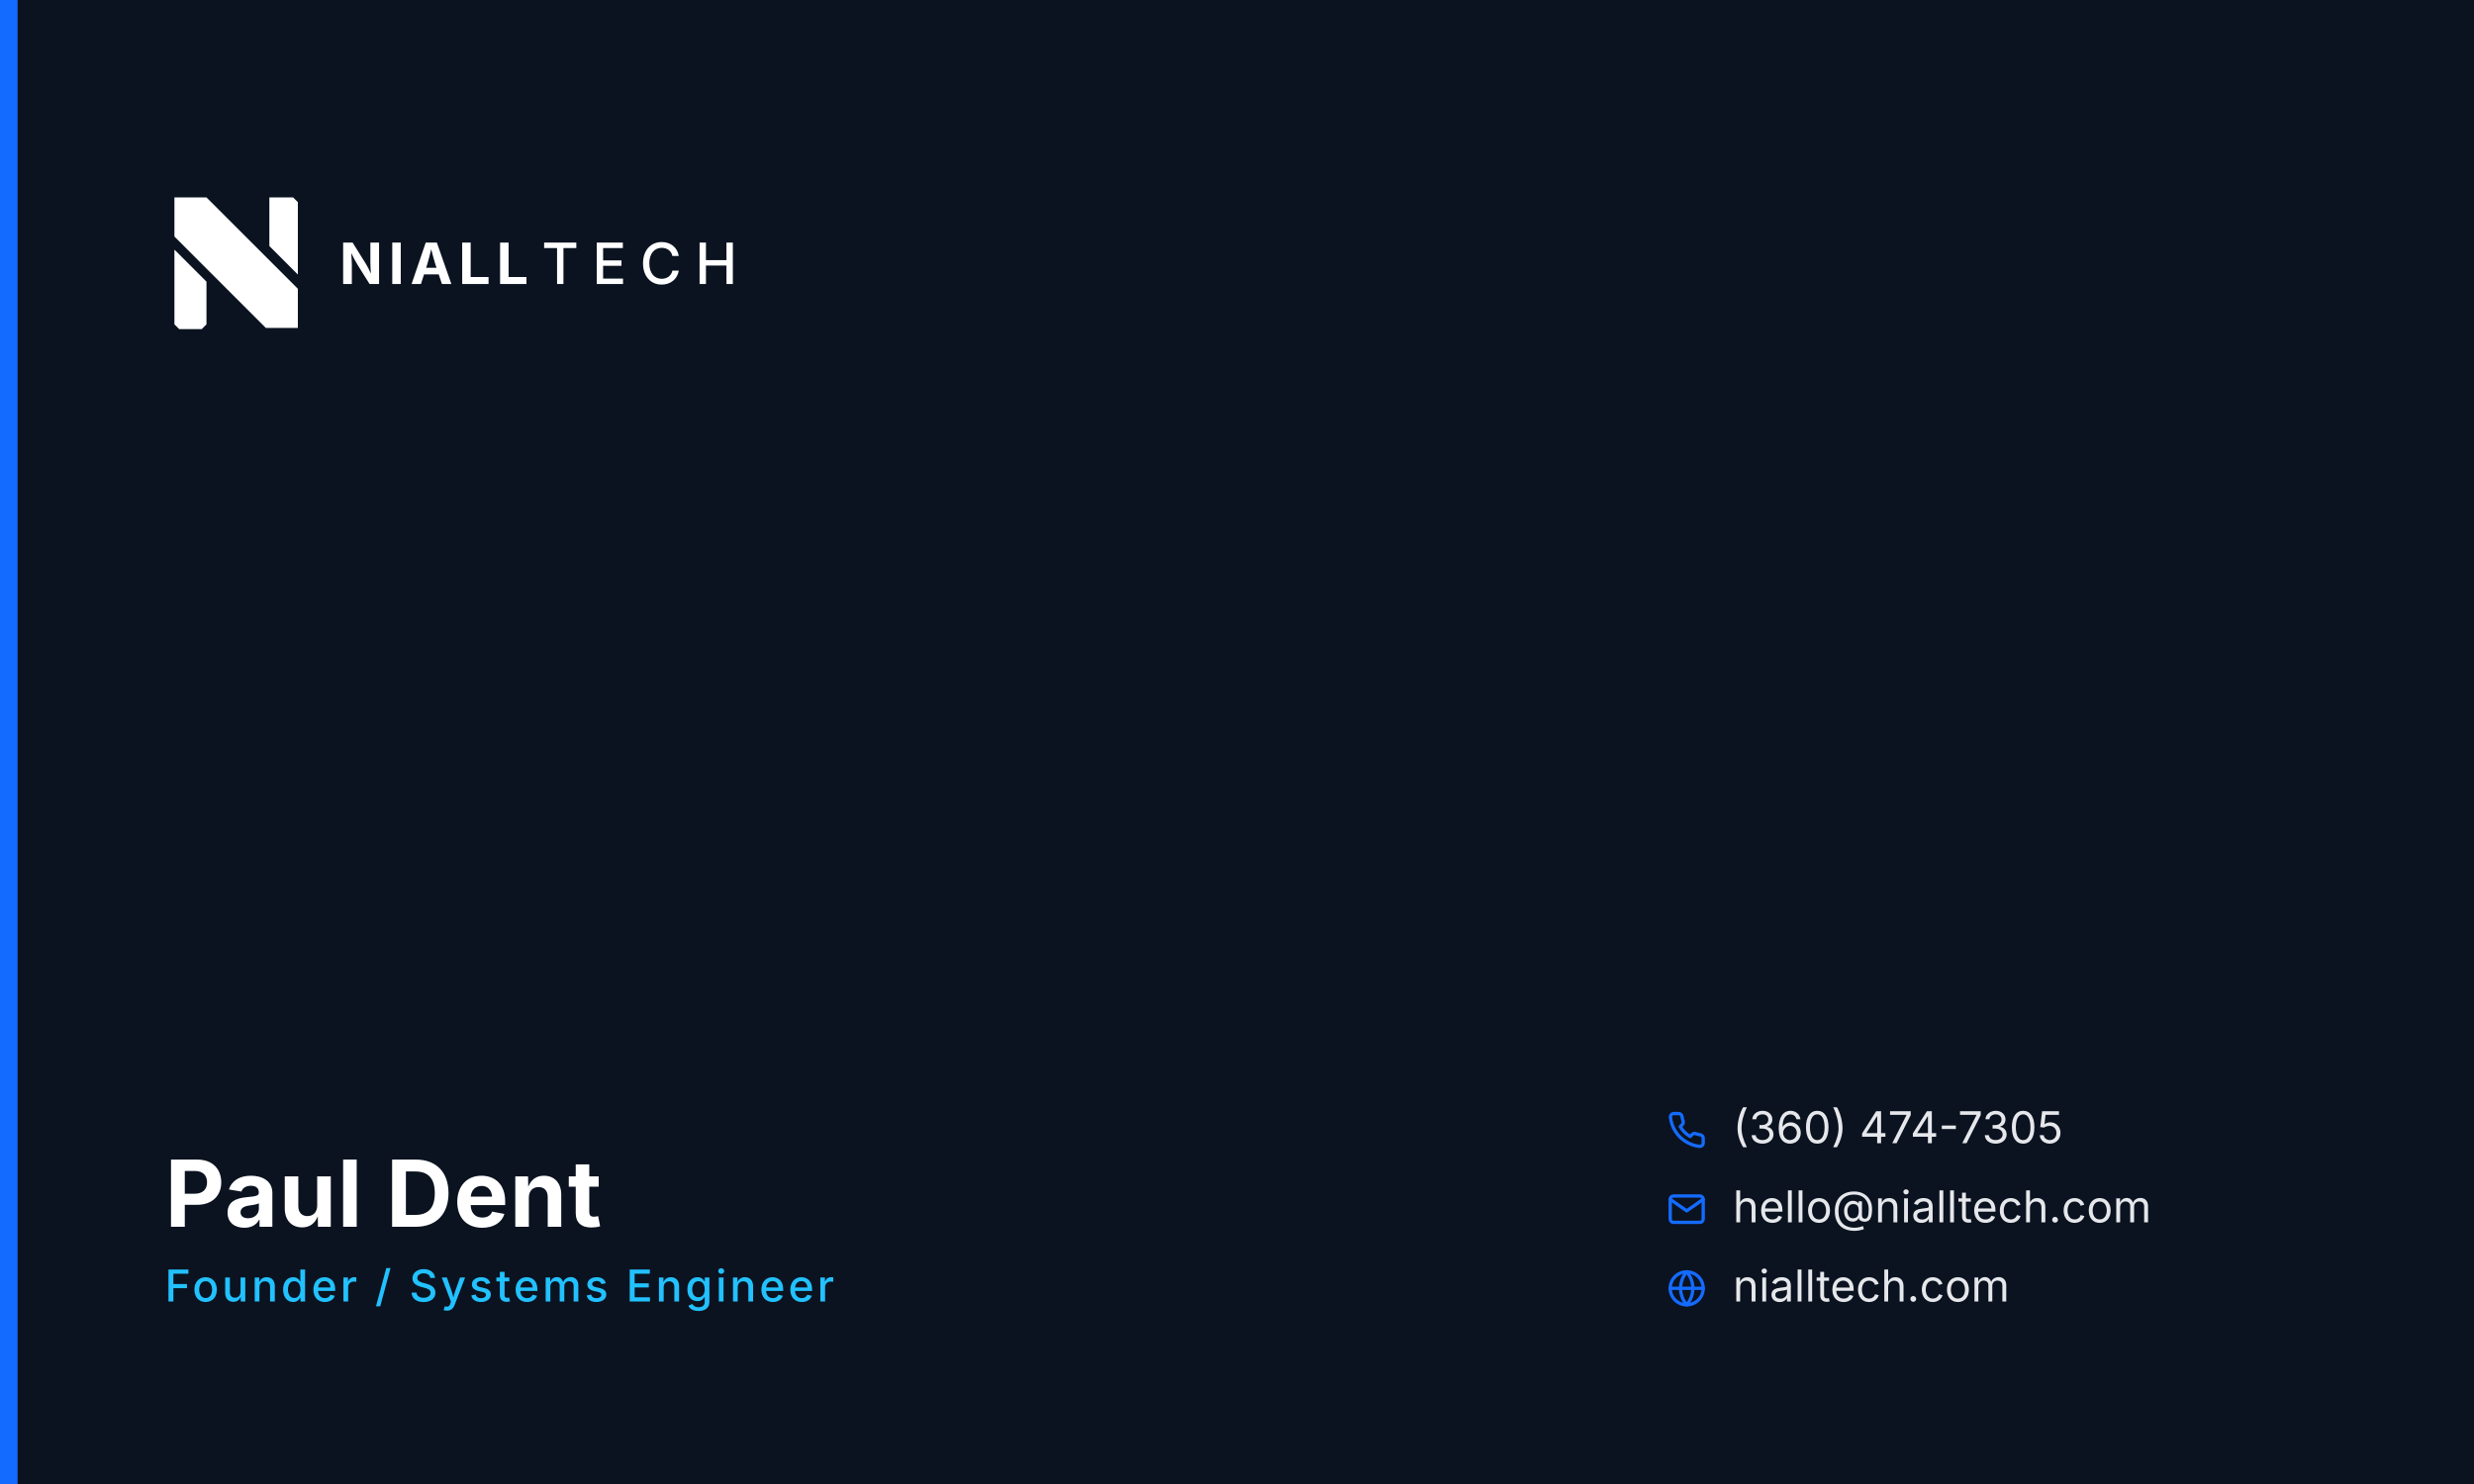
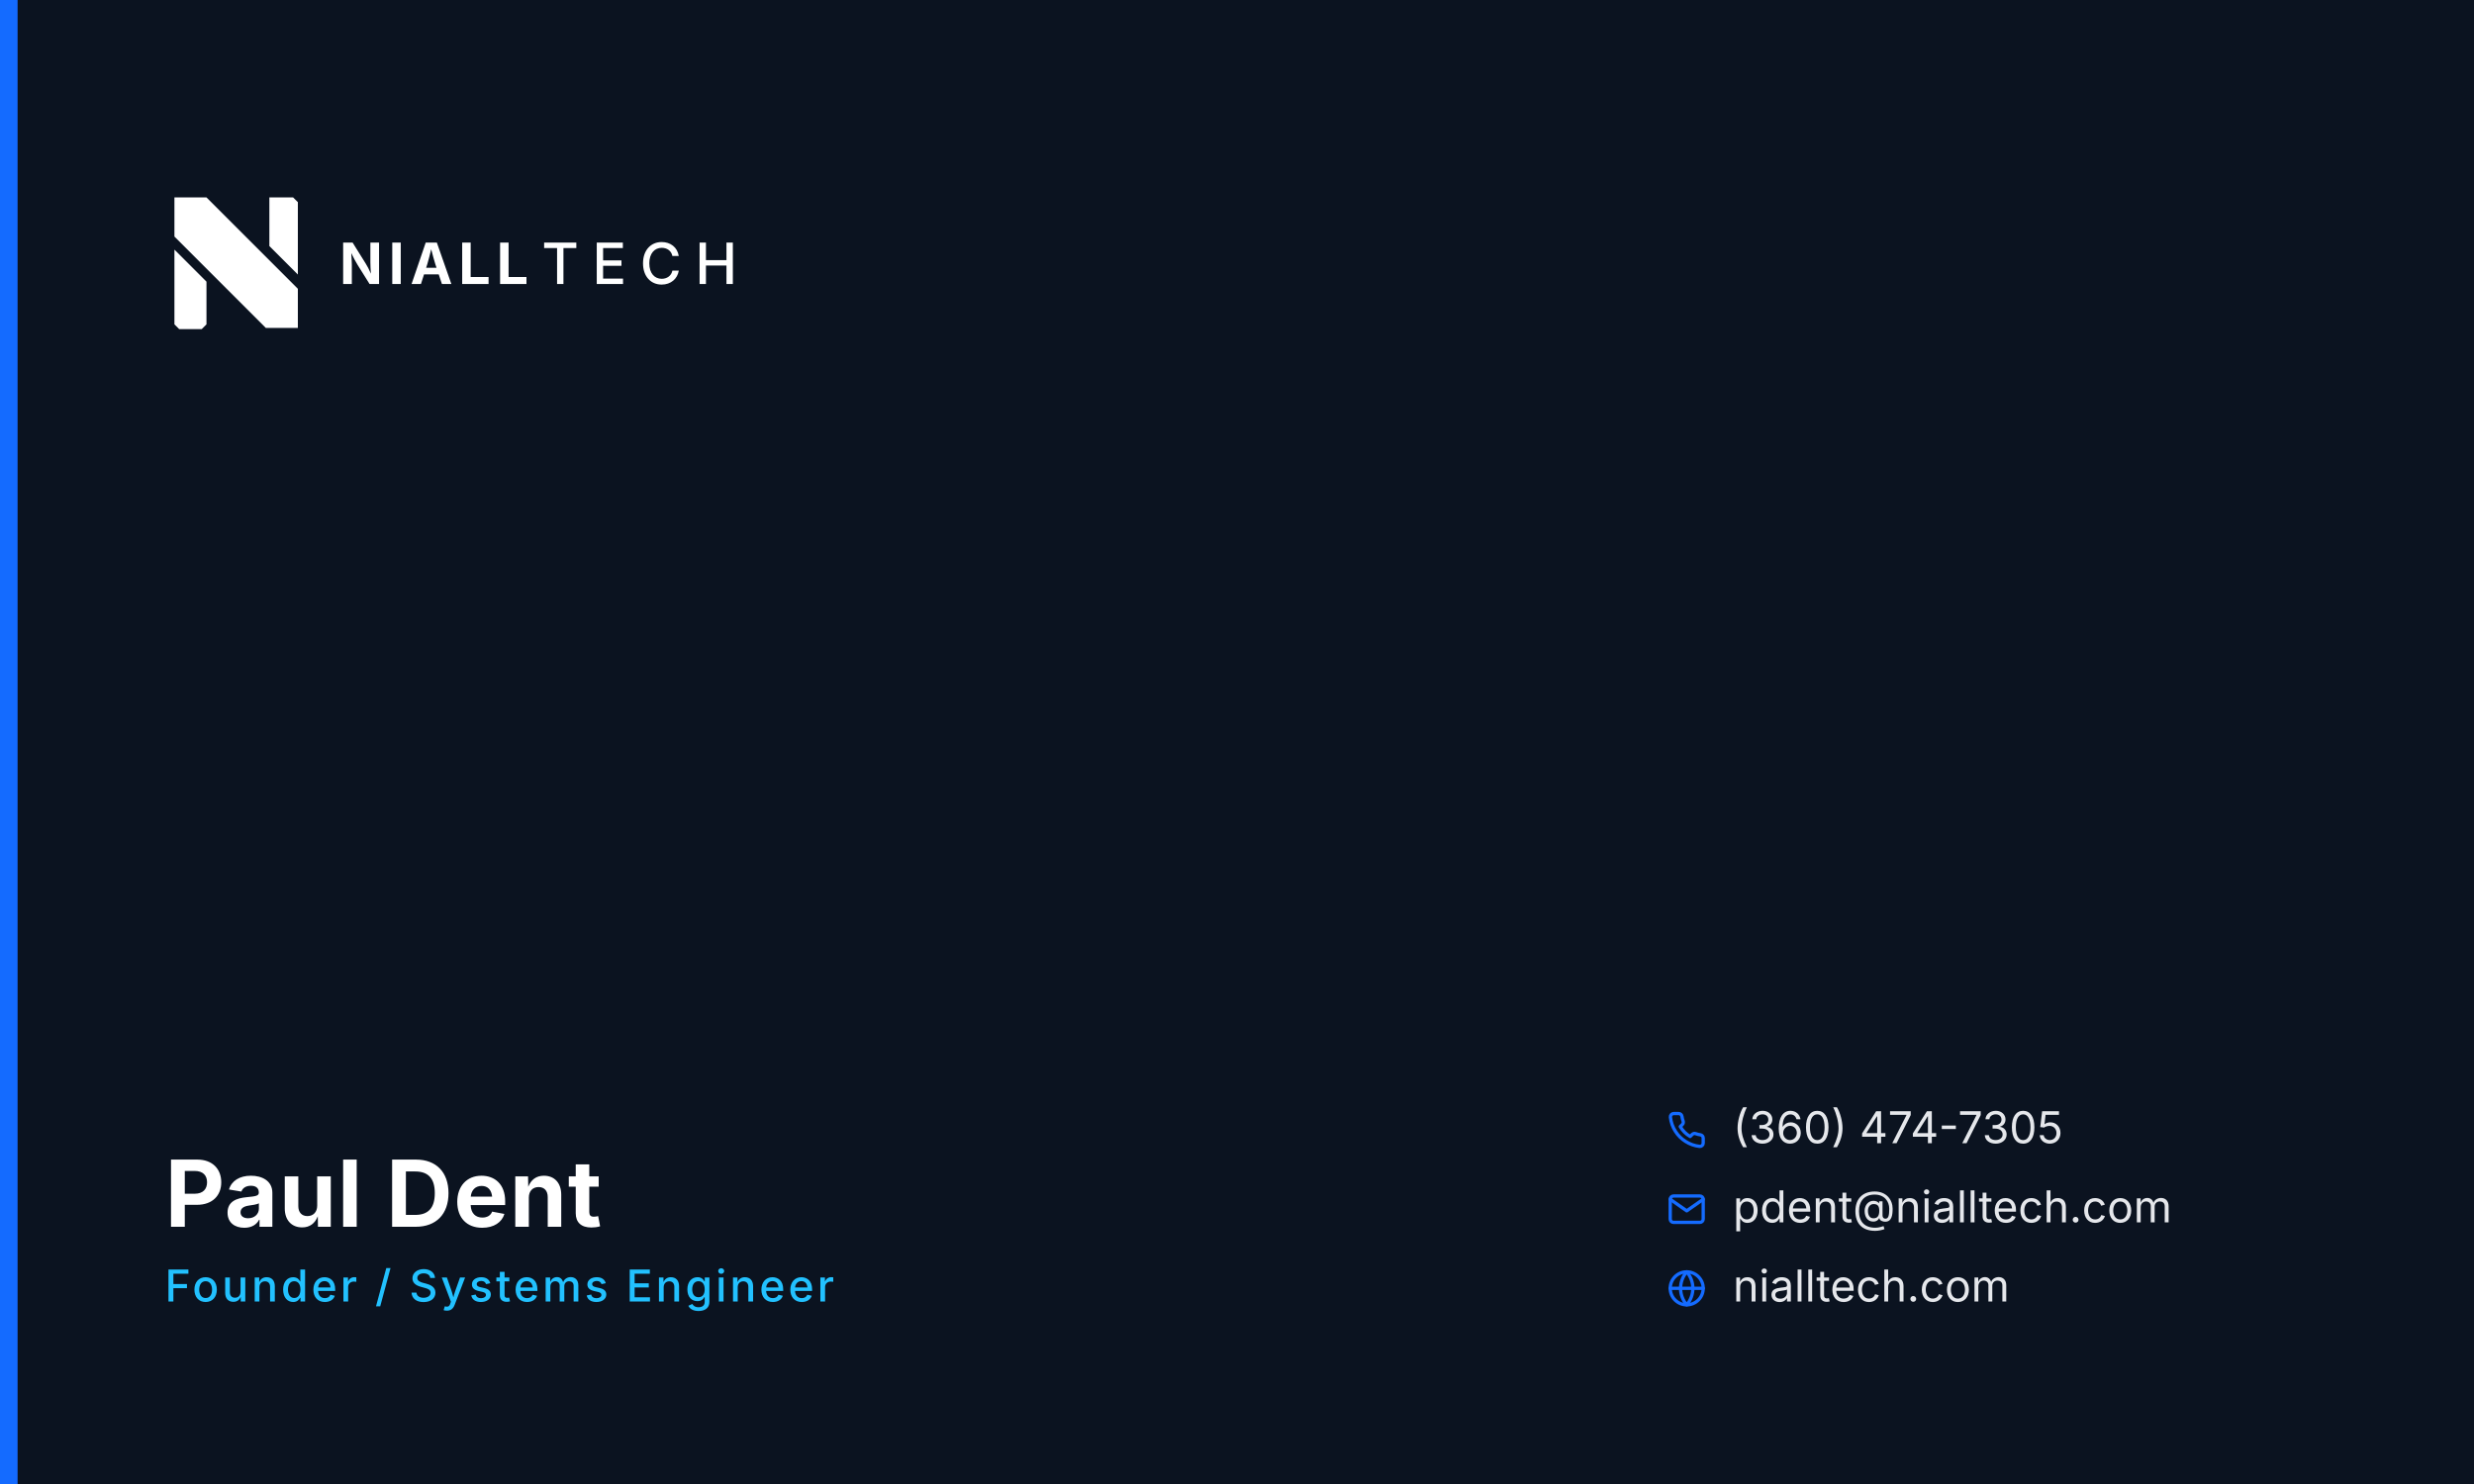
<svg xmlns="http://www.w3.org/2000/svg" viewBox="0 0 1125 675" width="3.75in" height="2.25in" font-family="Inter, Arial, Helvetica, sans-serif">
  <rect width="1125" height="675" fill="#0B1320" />
  <rect x="0" y="0" width="8" height="675" fill="#146BFF" />
  <svg x="75" y="79" width="340" height="80.952" viewBox="0 0 420 100" preserveAspectRatio="xMinYMid meet">
    <g transform="translate(0, 10) scale(0.8)">
      <g transform="scale(0.83333)">
        <path d="M8 5H35L112 82V115H85L8 38Z" fill="#FFFFFF" />
        <path d="M8 49L35 76V112L31 116H12L8 112Z" fill="#FFFFFF" />
        <path d="M88 5H108L112 9V70L88 46Z" fill="#FFFFFF" />
      </g>
    </g>
    <g font-family="Inter, Arial, Helvetica, sans-serif">
      <text x="98" y="62" fill="#FFFFFF" font-size="32" font-weight="700" letter-spacing="3.2">NIALL</text>
      <text x="211.6" y="62" fill="#FFFFFF" font-size="32" font-weight="500" letter-spacing="7.5">TECH</text>
    </g>
  </svg>
  <text x="75" y="558" fill="#FFFFFF" font-size="42" font-weight="700" letter-spacing="0.4">Paul Dent</text>
  <text x="75" y="592" fill="#22C1FF" font-size="20" font-weight="500" letter-spacing="1.4">Founder / Systems Engineer</text>
  <g font-size="20" font-weight="400">
    <g transform="translate(758 505) scale(0.75)" fill="none" stroke="#146BFF" stroke-width="2" stroke-linecap="round" stroke-linejoin="round">
      <path d="M22 16.92v3a2 2 0 0 1-2.18 2 19.79 19.79 0 0 1-8.63-3.07 19.5 19.5 0 0 1-6-6 19.79 19.79 0 0 1-3.07-8.67A2 2 0 0 1 4.11 2h3a2 2 0 0 1 2 1.72 12.84 12.84 0 0 0 .7 2.81 2 2 0 0 1-.45 2.11L8.09 9.91a16 16 0 0 0 6 6l1.27-1.27a2 2 0 0 1 2.11-.45 12.84 12.84 0 0 0 2.81.7A2 2 0 0 1 22 16.92z" />
    </g>
    <text x="788" y="520" fill="#E5E7EB">(360) 474-7305</text>
    <g transform="translate(758 541) scale(0.75)" fill="none" stroke="#146BFF" stroke-width="2" stroke-linecap="round" stroke-linejoin="round">
      <path d="M4 4h16a2 2 0 0 1 2 2v12a2 2 0 0 1-2 2H4a2 2 0 0 1-2-2V6a2 2 0 0 1 2-2z" />
      <path d="m22 6-10 7L2 6" />
    </g>
-     <text x="788" y="556" fill="#E5E7EB">hello@nialltech.com</text>
+     <text x="788" y="556" fill="#E5E7EB">pdent@nialltech.com</text>
    <g transform="translate(758 577) scale(0.75)" fill="none" stroke="#146BFF" stroke-width="2" stroke-linecap="round" stroke-linejoin="round">
      <path d="M12 2a10 10 0 1 0 0 20 10 10 0 0 0 0-20z" />
      <path d="M2 12h20 M12 2a15.3 15.3 0 0 1 0 20 M12 2a15.3 15.3 0 0 0 0 20" />
    </g>
    <text x="788" y="592" fill="#E5E7EB">nialltech.com</text>
  </g>
</svg>
